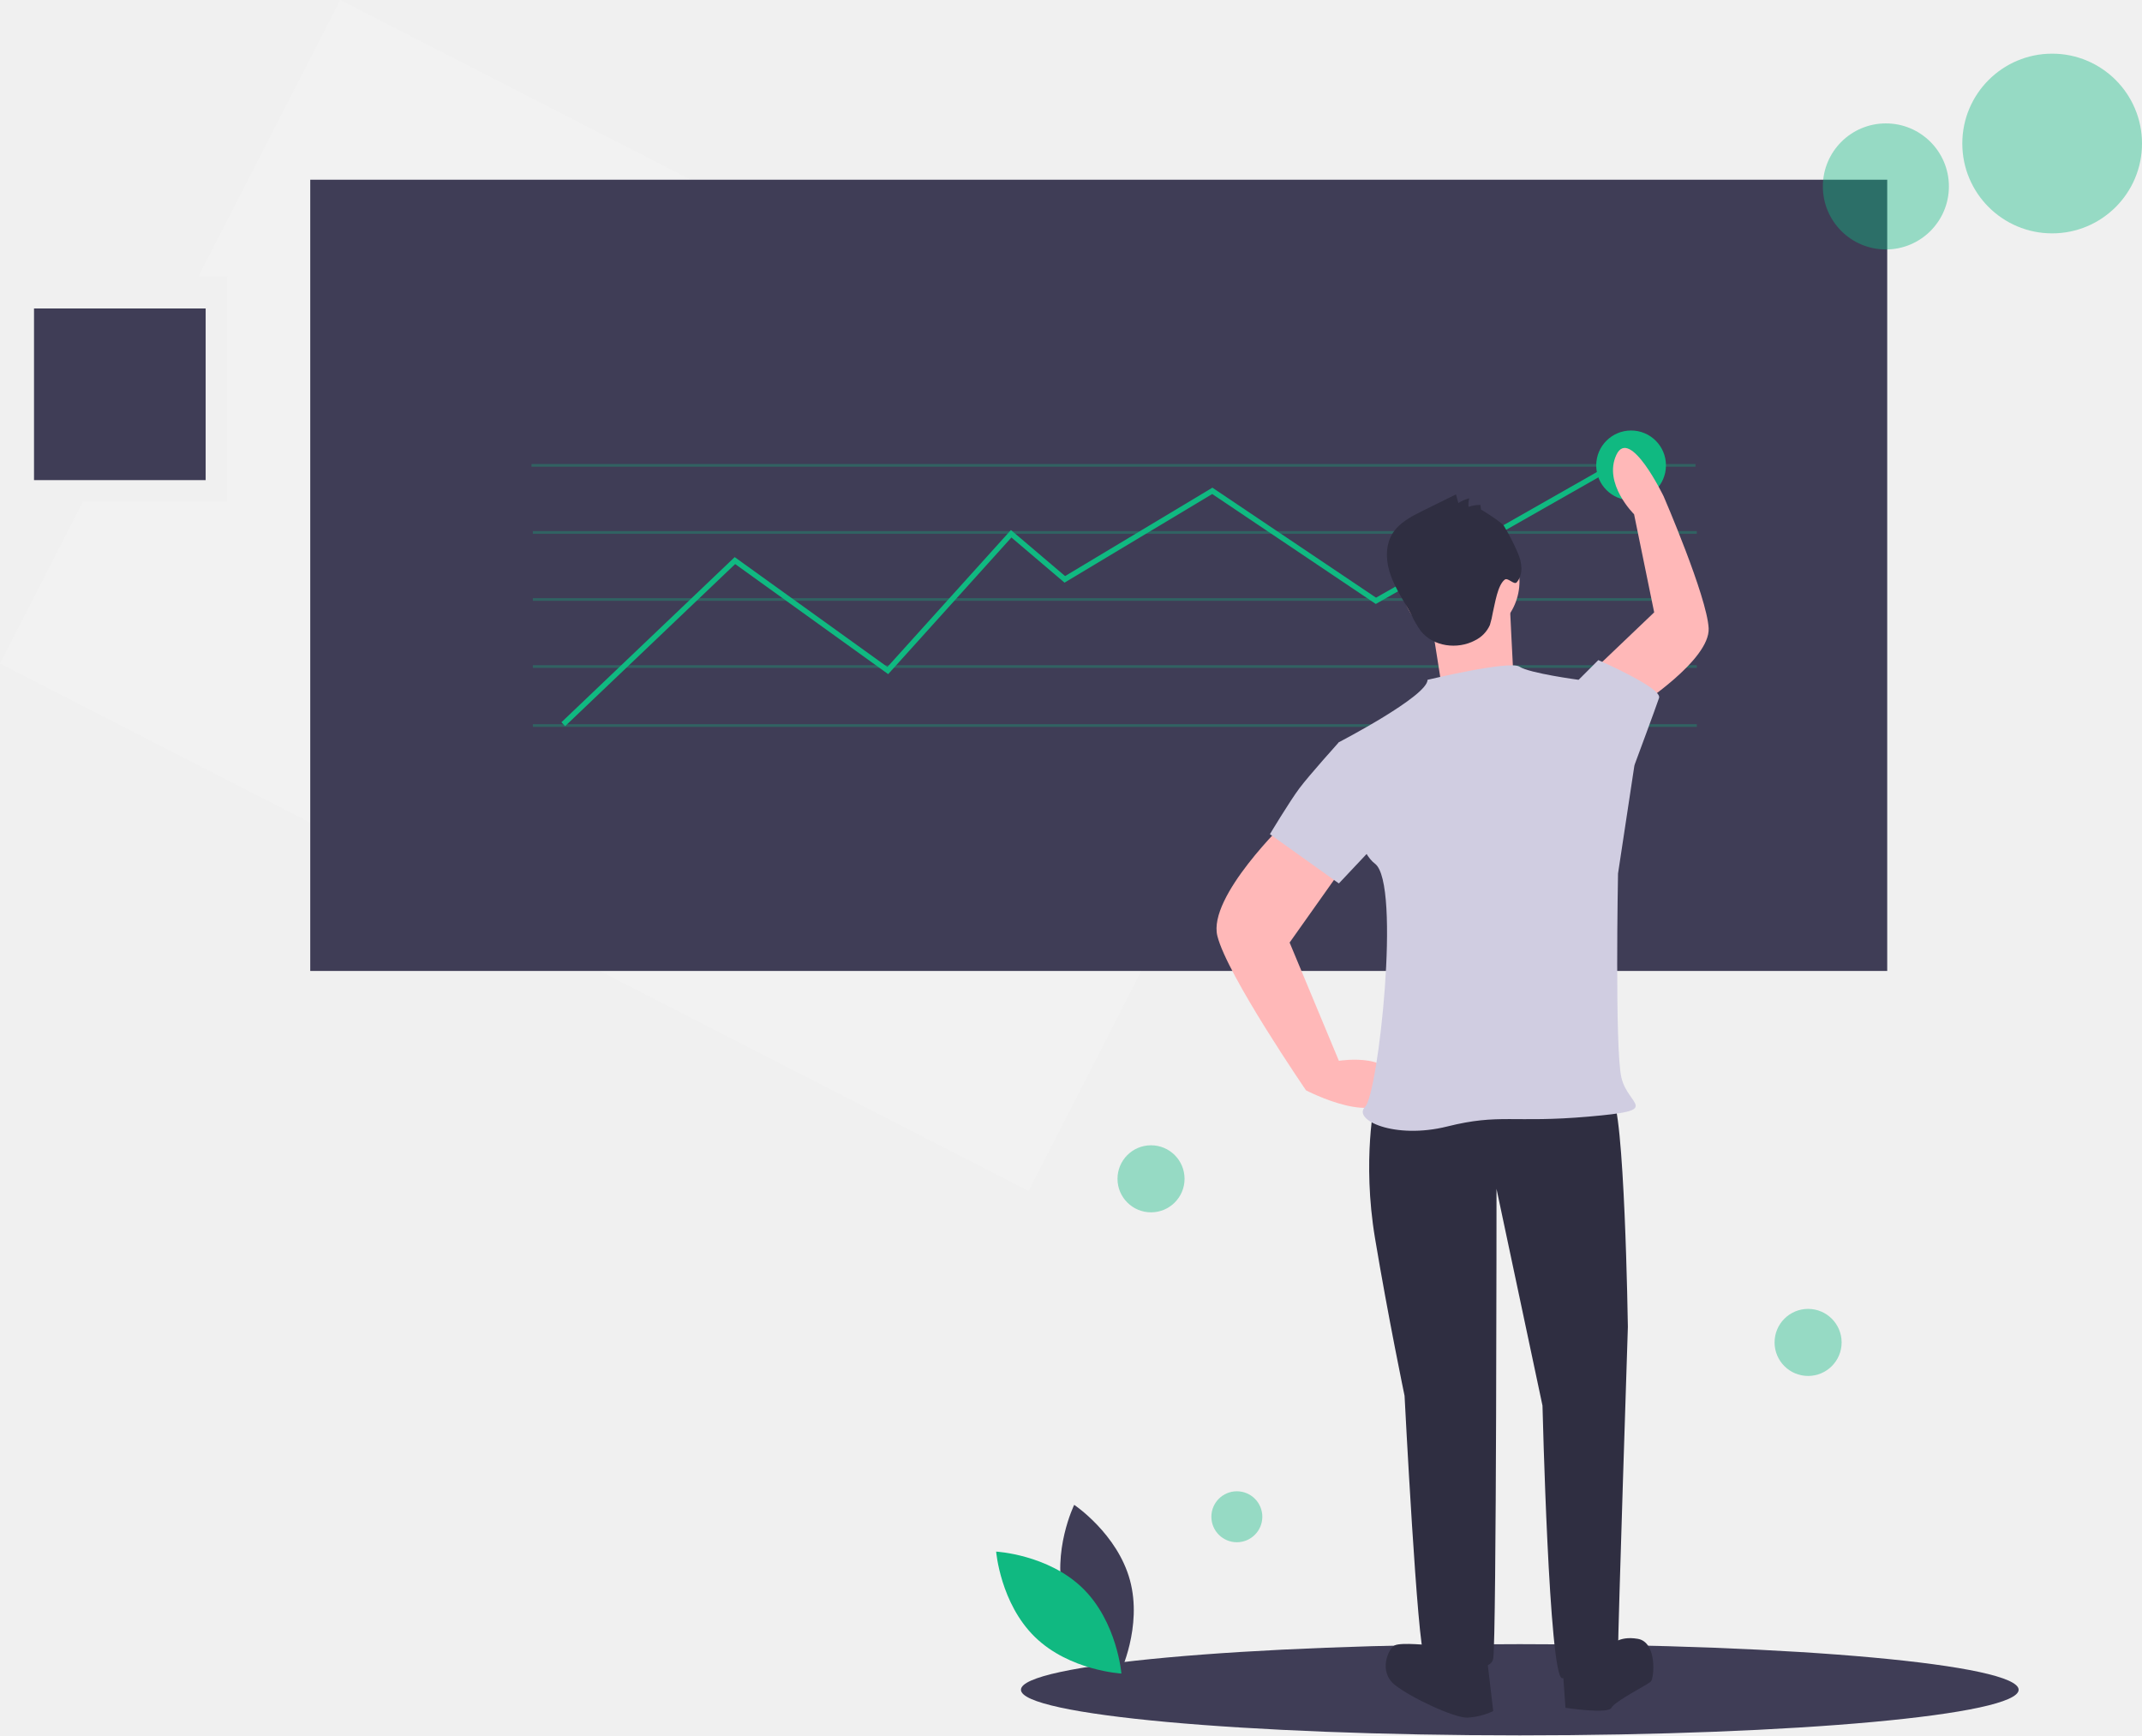
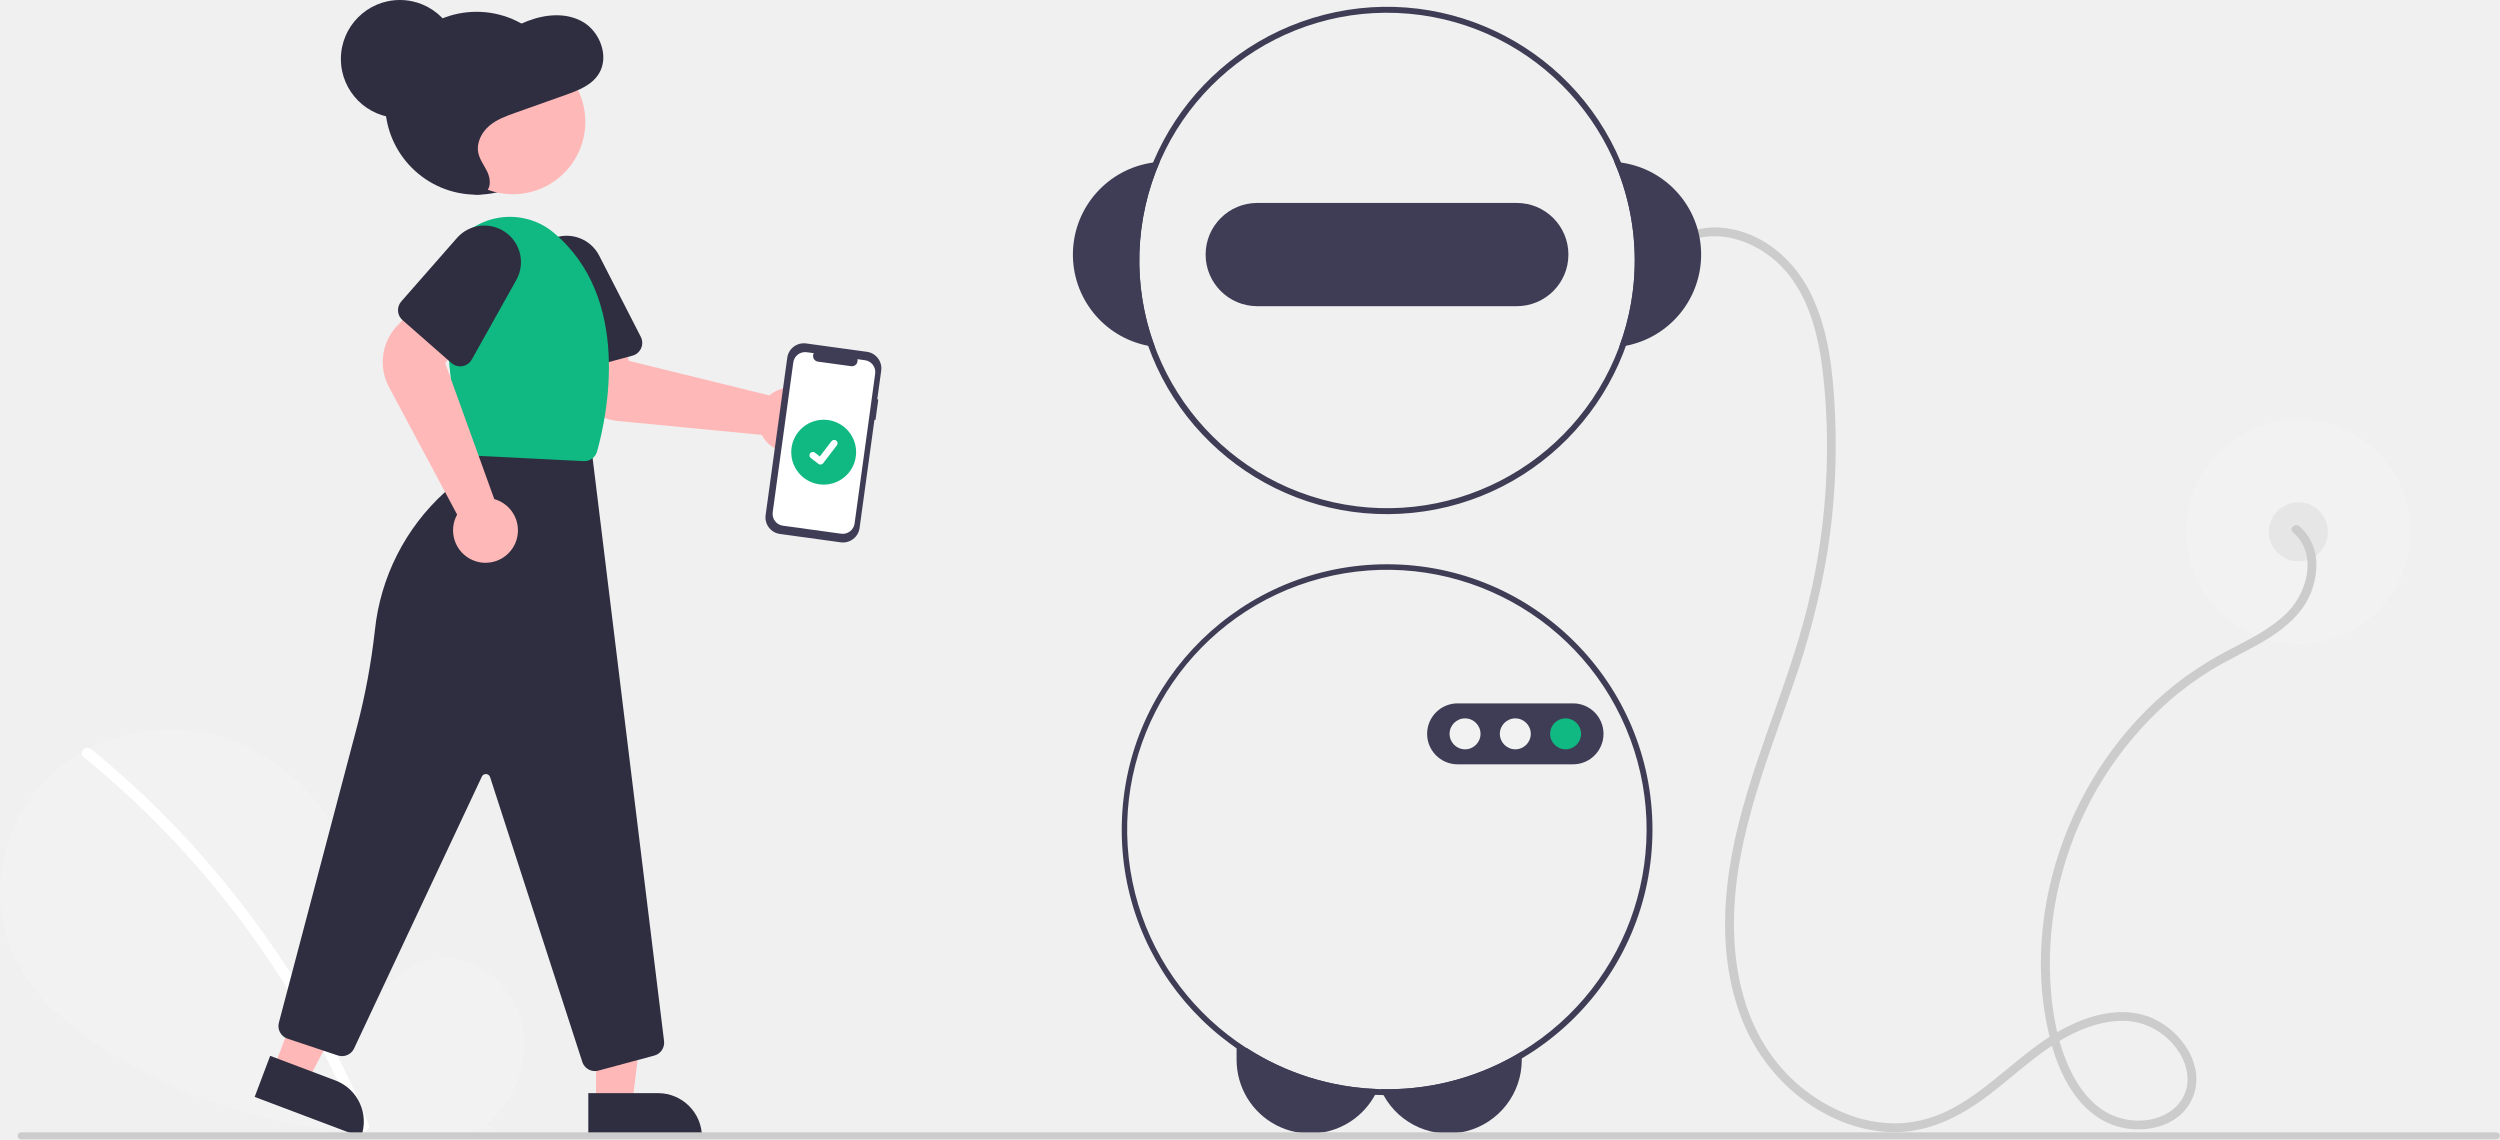
- <svg xmlns="http://www.w3.org/2000/svg" data-name="Layer 1" width="798.681" height="647.009" viewBox="0 0 798.681 647.009">
-   <polygon points="126.832 0 74.02 103.009 84.681 103.009 84.681 187.009 30.953 187.009 0 247.381 383.53 444.017 510.363 196.636 126.832 0" fill="#f2f2f2" />
-   <rect x="115.681" y="67.009" width="588" height="295" fill="#3f3d56" />
-   <rect x="198.181" y="173.009" width="434" height="1" fill="#10b981" opacity="0.3" />
-   <rect x="198.681" y="198.009" width="434" height="1" fill="#10b981" opacity="0.3" />
-   <rect x="198.681" y="248.009" width="434" height="1" fill="#10b981" opacity="0.3" />
-   <rect x="198.681" y="270.009" width="434" height="1" fill="#10b981" opacity="0.3" />
-   <rect x="198.681" y="223.009" width="434" height="1" fill="#10b981" opacity="0.3" />
-   <ellipse cx="566.681" cy="630.009" rx="186" ry="17" fill="#3f3d56" />
-   <polygon points="210.722 270.733 209.342 269.285 273.943 207.712 330.889 248.674 376.94 197.618 397.133 214.782 452.062 181.824 513.076 222.833 608.837 168.364 609.825 170.102 512.988 225.184 452.002 184.193 396.931 217.235 377.124 200.399 331.175 251.343 274.121 210.305 210.722 270.733" fill="#10b981" />
-   <path d="M597.416,722.342c4.7,17.374,20.798,28.134,20.798,28.134s8.478-17.409,3.778-34.782-20.798-28.134-20.798-28.134S592.716,704.968,597.416,722.342Z" transform="translate(-200.6594 -126.4957)" fill="#3f3d56" />
-   <path d="M604.322,718.608c12.897,12.554,14.472,31.854,14.472,31.854s-19.335-1.056-32.231-13.61-14.472-31.854-14.472-31.854S591.426,706.054,604.322,718.608Z" transform="translate(-200.6594 -126.4957)" fill="#10b981" />
-   <circle cx="765.181" cy="53.509" r="33.5" fill="#10b981" opacity="0.4" />
-   <circle cx="703.181" cy="69.509" r="23.5" fill="#10b981" opacity="0.4" />
-   <circle cx="674.181" cy="500.509" r="12.5" fill="#10b981" opacity="0.4" />
-   <circle cx="461.181" cy="565.509" r="9.5" fill="#10b981" opacity="0.4" />
-   <circle cx="429.181" cy="439.509" r="12.5" fill="#10b981" opacity="0.4" />
-   <circle cx="608.181" cy="173.509" r="13" fill="#10b981" />
-   <path d="M724.373,535.47l-11.021,1.224s-4.898,22.041,0,51.429,11.021,58.776,11.021,58.776,4.898,95.511,7.347,96.736,24.49,8.572,25.715,1.224,1.224-175.104,1.224-175.104l17.143,80.817s2.449,101.634,7.347,101.634,20.817-1.224,20.817-9.796,3.674-121.226,3.674-121.226-1.224-83.266-6.123-85.715S724.373,535.47,724.373,535.47Z" transform="translate(-200.6594 -126.4957)" fill="#2f2e41" />
-   <path d="M734.169,739.962s-11.021-1.224-13.47,0-6.122,9.796,0,14.694,22.041,12.245,26.939,12.245a25.331,25.331,0,0,0,9.796-2.449l-2.449-20.817Z" transform="translate(-200.6594 -126.4957)" fill="#2f2e41" />
-   <path d="M783.149,746.084l1.224,17.143s15.919,2.449,17.143,0,13.47-8.572,14.694-9.796,2.449-14.694-4.898-15.919-9.796,2.449-9.796,2.449Z" transform="translate(-200.6594 -126.4957)" fill="#2f2e41" />
-   <path d="M680.291,432.612s-29.388,28.164-25.715,42.858S687.638,533.021,687.638,533.021s28.164,14.694,31.837,0-19.592-11.021-19.592-11.021l-18.368-44.082,20.817-29.388Z" transform="translate(-200.6594 -126.4957)" fill="#ffb8b8" />
-   <path d="M811.605,389.765s26.771-17.216,26.152-29.043-16.758-49.12-16.758-49.12-12.625-26.249-17.645-15.522,6.597,22.147,6.597,22.147l7.497,36.582-20.376,19.439Z" transform="translate(-200.6594 -126.4957)" fill="#ffb8b8" />
-   <circle cx="544.53" cy="216.728" r="22.041" fill="#ffb8b8" />
-   <path d="M734.169,356.693l3.674,23.266,26.939-4.898s-1.224-23.266-1.224-25.715S734.169,356.693,734.169,356.693Z" transform="translate(-200.6594 -126.4957)" fill="#ffb8b8" />
-   <path d="M732.945,379.958s30.613-7.347,34.286-4.898,22.041,4.898,22.041,4.898l20.817,31.837-6.122,40.409s-1.225,64.899,1.224,75.919,15.919,12.245-12.245,14.694-33.062-1.224-52.654,3.674-35.511-2.449-30.613-7.347,13.47-83.266,3.674-90.613-13.47-45.307-13.47-45.307S732.945,386.081,732.945,379.958Z" transform="translate(-200.6594 -126.4957)" fill="#d0cde1" />
-   <path d="M785.598,383.632l3.674-3.674,7.347-7.347s23.878,10.408,22.653,14.082-9.184,25.102-9.184,25.102l-11.021,3.674Z" transform="translate(-200.6594 -126.4957)" fill="#d0cde1" />
-   <path d="M714.577,405.673l-14.694-2.449s-11.021,12.245-14.694,17.143-11.021,17.143-11.021,17.143l25.715,18.368,19.592-20.817Z" transform="translate(-200.6594 -126.4957)" fill="#d0cde1" />
-   <path d="M752.882,316.52l-.226-1.766a13.88,13.88,0,0,0-4.411.693,7.247,7.247,0,0,1,.272-3.173,14.108,14.108,0,0,0-4.083,1.775l-.89-3.222-12.241,6.033c-4.394,2.166-9.027,4.545-11.539,8.751-2.8,4.689-2.313,10.715-.399,15.83s5.095,9.641,7.645,14.471a36.154,36.154,0,0,0,3.474,5.913c4.621,5.76,13.615,6.924,20.129,3.447a11.649,11.649,0,0,0,5.578-5.74,37.302,37.302,0,0,0,1.114-4.753c.806-3.292,1.741-10.086,4.415-12.168,1.176-.916,3.509,2.121,4.484.993,2.505-2.9,1.98-7.371.424-10.874a79.34,79.34,0,0,0-5.223-10.188C760.564,321.23,752.855,316.309,752.882,316.52Z" transform="translate(-200.6594 -126.4957)" fill="#2f2e41" />
-   <rect x="12.681" y="115.009" width="64" height="64" fill="#3f3d56" />
+ <svg xmlns="http://www.w3.org/2000/svg" data-name="Layer 1" width="847.62" height="386.288" viewBox="0 0 847.62 386.288">
+   <circle cx="779.266" cy="180.31" r="38" fill="#f2f2f2" />
+   <circle cx="779.266" cy="180.31" r="10" fill="#e6e6e6" />
+   <path d="M953.629,437.379c4.212,3.436,5.496,8.853,4.712,14.082a24.452,24.452,0,0,1-8.394,14.681c-5.009,4.452-11.119,7.461-17.014,10.542a123.752,123.752,0,0,0-15.575,9.455c-18.961,13.781-33.285,33.403-41.483,55.3-8.184,21.86-10.38,46.672-4.161,69.327,3.077,11.209,9.302,23.303,20.898,27.521,9.244,3.362,21.864,1.196,26.571-8.33,5.056-10.234-1.998-21.737-11.084-26.818-11.778-6.586-25.847-1.773-36.441,4.893-11.663,7.339-21.039,17.871-33.215,24.448a41.739,41.739,0,0,1-17.844,5.205,44.69,44.69,0,0,1-16.909-2.612,57.273,57.273,0,0,1-27.662-21.471c-7.734-11.243-11.196-25.025-11.828-38.525-1.413-30.206,10.52-58.465,20.094-86.477a264.211,264.211,0,0,0,11.519-44.86,232.406,232.406,0,0,0,2.545-46.388c-.634-13.714-1.986-28.054-8.039-40.579-5.322-11.013-15.049-20.027-27.346-22.3a27.277,27.277,0,0,0-16.439,1.888c-1.754.8-.231,3.387,1.514,2.59,10.883-4.965,23.746-.134,31.784,7.882,9.386,9.361,12.833,23.184,14.364,35.939a225.589,225.589,0,0,1-7.968,89.993c-8.347,28.352-21.476,55.521-24.506,85.226-1.382,13.555-.672,27.567,3.66,40.565a63.359,63.359,0,0,0,20.078,29.566c8.842,7.148,19.72,12.019,31.171,12.561,12.854.609,24.127-5.122,34.1-12.745,10.681-8.165,20.509-18.239,33.447-22.817,5.899-2.087,12.617-3.061,18.673-1.052a23.43,23.43,0,0,1,12.452,10.012c2.63,4.374,3.601,9.842,1.2,14.541-2.257,4.418-6.662,6.973-11.431,7.847a22.18,22.18,0,0,1-14.724-2.502c-5.224-2.984-9.047-7.991-11.725-13.281-5.34-10.55-7.135-23.107-7.407-34.817a115.287,115.287,0,0,1,4.348-33.853,119.456,119.456,0,0,1,36.089-57.529,105.961,105.961,0,0,1,13.974-10.289c5.38-3.316,11.123-5.966,16.607-9.094,5.397-3.079,10.715-6.757,14.432-11.823a25.435,25.435,0,0,0,4.887-14.951,16.766,16.766,0,0,0-5.804-13.072c-1.484-1.211-3.619.9-2.121,2.121Z" transform="translate(-176.1901 -256.856)" fill="#ccc" />
+   <path d="M598.876,612.166a87.339,87.339,0,0,0,44.47,13.94,20.85,20.85,0,0,1-.95,1.96,25.067,25.067,0,0,1-7.6,8.55,24.969,24.969,0,0,1-39.34-20.42v-4.03Z" transform="translate(-176.1901 -256.856)" fill="#3f3d56" />
+   <path d="M692.146,613.346v2.85a24.961,24.961,0,0,1-46.88,11.95,20.848,20.848,0,0,1-.99-2.01c.73.02,1.45.03,2.18.03A87.467,87.467,0,0,0,692.146,613.346Z" transform="translate(-176.1901 -256.856)" fill="#3f3d56" />
+   <path d="M725.786,311.966c-.75-.11-1.51-.18-2.27-.23a83.981,83.981,0,0,1,1.67,62.71c.76-.09,1.51-.21,2.26-.35a31.502,31.502,0,0,0-1.66-62.13Z" transform="translate(-176.1901 -256.856)" fill="#3f3d56" />
+   <path d="M569.396,311.736c-.76.05-1.52.12-2.27.23a31.502,31.502,0,0,0-1.66,62.13c.75.14,1.5.26,2.26.35a83.981,83.981,0,0,1,1.67-62.71Z" transform="translate(-176.1901 -256.856)" fill="#3f3d56" />
+   <path d="M725.786,311.966a85.997,85.997,0,1,0,6.67,33.2A86.115,86.115,0,0,0,725.786,311.966Zm-.6,62.48a83.981,83.981,0,1,1,5.27-29.28A84.122,84.122,0,0,1,725.186,374.446Z" transform="translate(-176.1901 -256.856)" fill="#3f3d56" />
+   <path d="M690.456,325.666h-88a17.5,17.5,0,0,0,0,35h88a17.5,17.5,0,0,0,0-35Z" transform="translate(-176.1901 -256.856)" fill="#3f3d56" />
+   <path d="M646.456,448.166a89.997,89.997,0,0,0-4.06,179.9c.95.05,1.91.08,2.87.08.4.02.79.02,1.19.02a90,90,0,0,0,0-180Zm45.69,165.18a87.467,87.467,0,0,1-45.69,12.82c-.73,0-1.45-.01-2.18-.03q-.465,0-.93-.03a88.051,88.051,0,1,1,48.8-12.76Z" transform="translate(-176.1901 -256.856)" fill="#3f3d56" />
+   <path d="M709.623,515.999h-39.334a10.334,10.334,0,0,1,0-20.667h39.334a10.334,10.334,0,0,1,0,20.667Z" transform="translate(-176.1901 -256.856)" fill="#3f3d56" />
+   <circle cx="496.722" cy="248.81" r="5.244" fill="#f2f2f2" />
+   <circle cx="513.766" cy="248.81" r="5.244" fill="#f2f2f2" />
+   <circle cx="530.811" cy="248.81" r="5.244" fill="#10b981" />
+   <path d="M340.816,638.554c8.993-7.599,14.455-19.602,13.022-31.288s-10.305-22.428-21.813-24.91-24.628,4.388-28.123,15.63c-1.924-21.674-4.141-44.257-15.664-62.715-10.434-16.713-28.507-28.672-48.093-30.811s-40.208,5.941-52.424,21.4-15.206,37.934-6.651,55.682c6.302,13.075,17.914,22.805,30.079,30.721,38.813,25.255,86.96,33.788,132.772,27.046Z" transform="translate(-176.1901 -256.856)" fill="#f2f2f2" />
+   <path d="M207.089,510.848a317.625,317.625,0,0,1,44.264,43.954,322.163,322.163,0,0,1,34.908,51.663,320.844,320.844,0,0,1,14.948,31.651c.898,2.2-2.675,3.158-3.562.982A315.276,315.276,0,0,0,268.839,584.593a317.26,317.26,0,0,0-38.636-47.729A316.501,316.501,0,0,0,204.477,513.46c-1.844-1.502.783-4.102,2.612-2.612Z" transform="translate(-176.1901 -256.856)" fill="#fff" />
+   <circle cx="161.576" cy="35" r="31" fill="#2f2e41" />
+   <path d="M453.384,405.367a10.778,10.778,0,0,1-2.149,2.373,11.002,11.002,0,0,1-16.227-2.498,10.24,10.24,0,0,1-.537-.938l-48.85-4.713a18.013,18.013,0,0,1-15.887-14.5l-2.773-14.617,19.064-2.966,3.421,11.709,47.628,11.699a10.49,10.49,0,0,1,1.17-.89,11.003,11.003,0,0,1,15.139,15.341Z" transform="translate(-176.1901 -256.856)" fill="#ffb8b8" />
+   <path d="M390.618,377.45l-21.296,5.753a4.505,4.505,0,0,1-5.518-3.171l-7.459-27.612a12.399,12.399,0,0,1,23.004-8.888l14.1,27.521A4.5,4.5,0,0,1,390.618,377.45Z" transform="translate(-176.1901 -256.856)" fill="#2f2e41" />
+   <polygon points="202.092 374.133 214.351 374.133 220.184 326.845 202.089 326.846 202.092 374.133" fill="#ffb8b8" />
+   <path d="M375.655,627.486h38.531a0,0,0,0,1,0,0v14.887a0,0,0,0,1,0,0H390.542a14.887,14.887,0,0,1-14.887-14.887v0A0,0,0,0,1,375.655,627.486Z" transform="translate(613.6792 1012.984) rotate(179.9974)" fill="#2f2e41" />
+   <polygon points="92.822 362.185 104.292 366.515 126.454 324.337 109.526 317.946 92.822 362.185" fill="#ffb8b8" />
+   <path d="M263.921,621.161h38.531a0,0,0,0,1,0,0v14.887a0,0,0,0,1,0,0H278.808a14.887,14.887,0,0,1-14.887-14.887v0A0,0,0,0,1,263.921,621.161Z" transform="translate(149.8827 1059.861) rotate(-159.3148)" fill="#2f2e41" />
+   <path d="M377.895,620.005a4.497,4.497,0,0,1-4.276-3.114L342.351,520.327a1.5,1.5,0,0,0-2.785-.177l-43.334,92.201a4.504,4.504,0,0,1-5.495,2.355L273.669,609.017a4.509,4.509,0,0,1-2.928-5.418l26.544-100.547a229.082,229.082,0,0,0,6.003-32.427,73.51,73.51,0,0,1,23.717-46.877,34.205,34.205,0,0,0,10.766-20.463l.072-.503,38.874,6.138,24.624,200.929a4.52,4.52,0,0,1-3.297,4.892l-18.974,5.108A4.48,4.48,0,0,1,377.895,620.005Z" transform="translate(-176.1901 -256.856)" fill="#2f2e41" />
+   <circle cx="173.891" cy="41.291" r="24.561" fill="#ffb8b8" />
+   <path d="M374.301,413.205c-.077,0-.154-.002-.231-.006L335.534,411.272a4.475,4.475,0,0,1-4.252-4.035l-5.264-51.328a23.172,23.172,0,0,1,29.324-24.67h0a22.474,22.474,0,0,1,8.246,4.242c27.108,22.262,18.367,62.598,15.043,74.43A4.482,4.482,0,0,1,374.301,413.205Z" transform="translate(-176.1901 -256.856)" fill="#10b981" />
+   <path d="M340.776,447.67a10.778,10.778,0,0,1-3.166-.475,11.002,11.002,0,0,1-6.909-14.894,10.238,10.238,0,0,1,.483-.967l-23.135-43.281a18.013,18.013,0,0,1,3.272-21.259l10.634-10.405,13.03,14.229-7.853,9.334,16.642,46.134a10.492,10.492,0,0,1,1.389.481,11.003,11.003,0,0,1-4.387,21.102Z" transform="translate(-176.1901 -256.856)" fill="#ffb8b8" />
+   <path d="M329.252,379.95l-16.586-14.544a4.505,4.505,0,0,1-.417-6.35l18.857-21.505a12.399,12.399,0,0,1,20.142,14.229L336.145,378.764a4.5,4.5,0,0,1-6.894,1.186Z" transform="translate(-176.1901 -256.856)" fill="#2f2e41" />
+   <path d="M334.277,322.005c2.241.795,4.988,1.495,6.752-.153,1.722-1.609,1.408-4.551.394-6.718s-2.587-4.096-3.069-6.456c-.691-3.381,1.096-6.894,3.647-9.098s5.762-3.362,8.896-4.477l17.193-6.112c4.256-1.513,8.842-3.29,11.223-7.271,3.446-5.761.296-13.995-5.357-17.356s-12.792-2.735-18.891-.372c-3.373,1.307-6.582,3.109-10.07,4.029-6.884,1.816-14.712.187-20.761,4.068-5.266,3.379-7.709,10.273-7.531,16.724s2.553,12.595,5.058,18.494c1.491,3.51,3.083,7.06,5.607,9.852s6.173,4.745,9.817,4.231Z" transform="translate(-176.1901 -256.856)" fill="#2f2e41" />
+   <circle cx="135.576" cy="20" r="20" fill="#2f2e41" />
+   <path id="a5b0fbf6-85a2-48e8-ad40-c81376cd9893-88" data-name="Path 22" d="M473.978,392.306l-.355-.049,1.337-9.723a5.68,5.68,0,0,0-4.854-6.401l-20.6-2.832a5.68,5.68,0,0,0-6.401,4.854l-7.332,53.34a5.68,5.68,0,0,0,4.854,6.401l20.6,2.832a5.68,5.68,0,0,0,6.401-4.854L472.672,399.178l.355.049Z" transform="translate(-176.1901 -256.856)" fill="#3f3d56" />
+   <path id="a5d1dbd7-b3f0-4599-af89-34309e57a462-89" data-name="Path 23" d="M469.459,378.986l-2.565-.353a1.922,1.922,0,0,1-2.124,2.381l-11.256-1.547a1.922,1.922,0,0,1-1.403-2.866l-2.395-.329a4.046,4.046,0,0,0-4.56,3.458L438.172,430.534a4.046,4.046,0,0,0,3.458,4.56l19.743,2.714a4.046,4.046,0,0,0,4.56-3.458h0l6.984-50.804a4.046,4.046,0,0,0-3.458-4.559Z" transform="translate(-176.1901 -256.856)" fill="#fff" />
+   <circle cx="279.266" cy="153.31" r="11" fill="#10b981" />
+   <path d="M454.366,414.362a1.141,1.141,0,0,1-.686-.228l-.012-.009-2.585-1.979a1.148,1.148,0,1,1,1.397-1.823l1.674,1.284,3.957-5.16a1.148,1.148,0,0,1,1.61-.213l-.025.033.025-.033a1.15,1.15,0,0,1,.213,1.61l-4.654,6.07A1.149,1.149,0,0,1,454.366,414.362Z" transform="translate(-176.1901 -256.856)" fill="#fff" />
+   <path d="M1022.619,643.144h-839.294a1.191,1.191,0,0,1,0-2.381h839.294a1.191,1.191,0,0,1,0,2.381Z" transform="translate(-176.1901 -256.856)" fill="#ccc" />
</svg>
